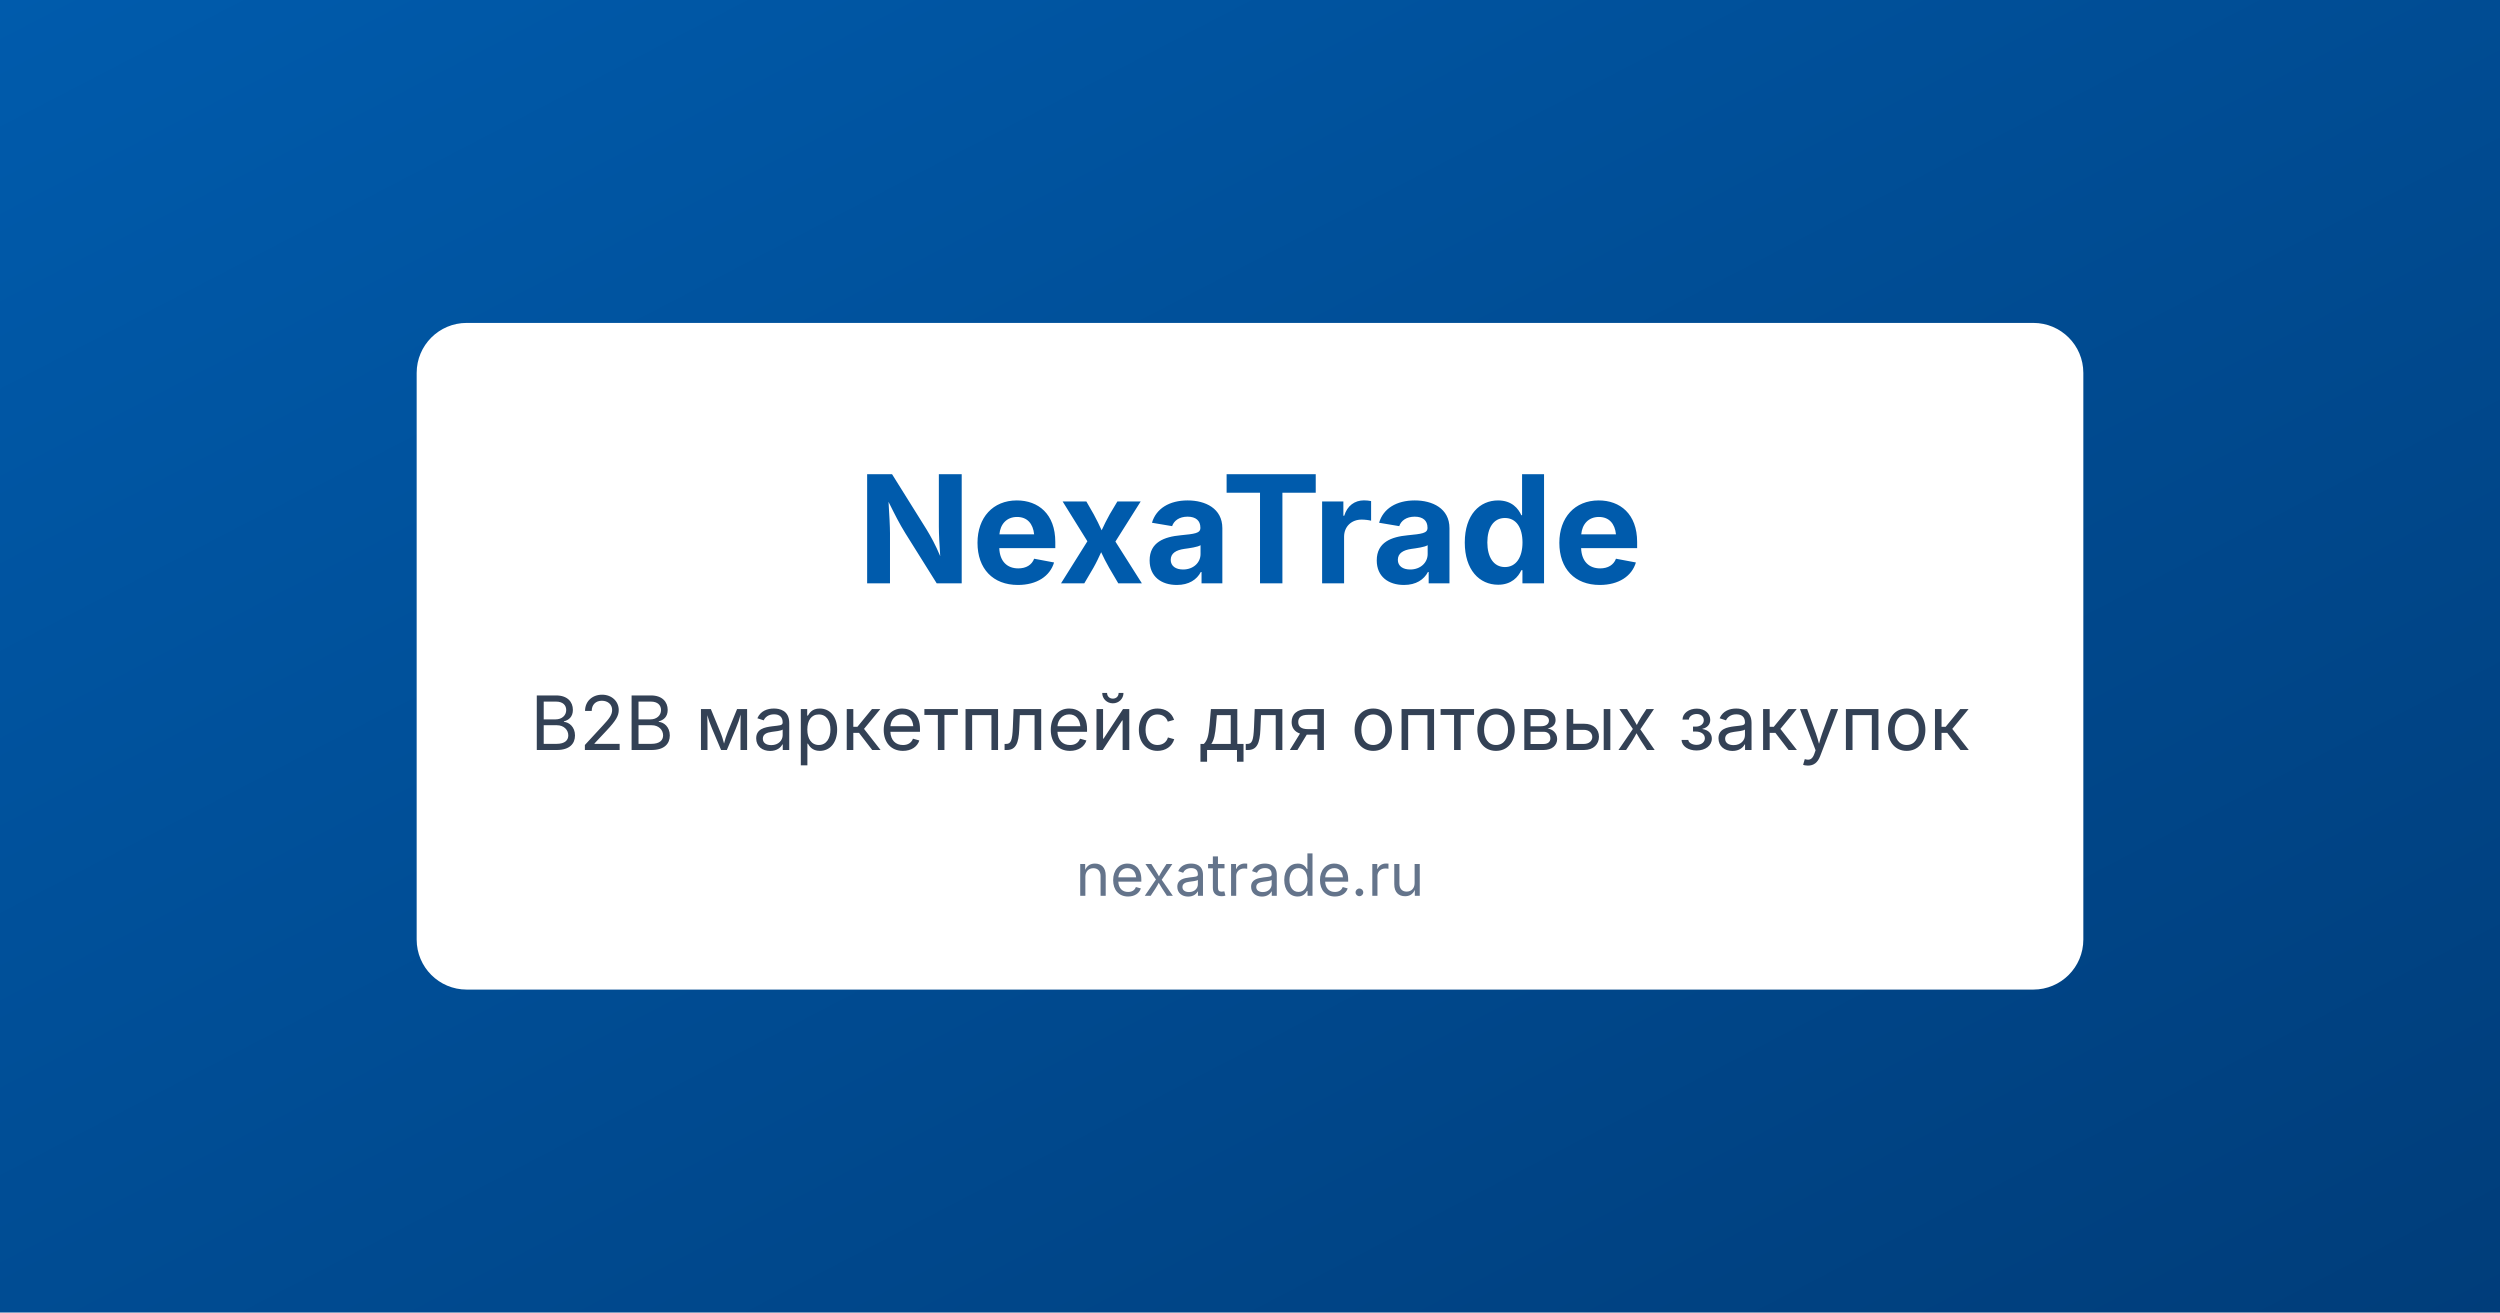
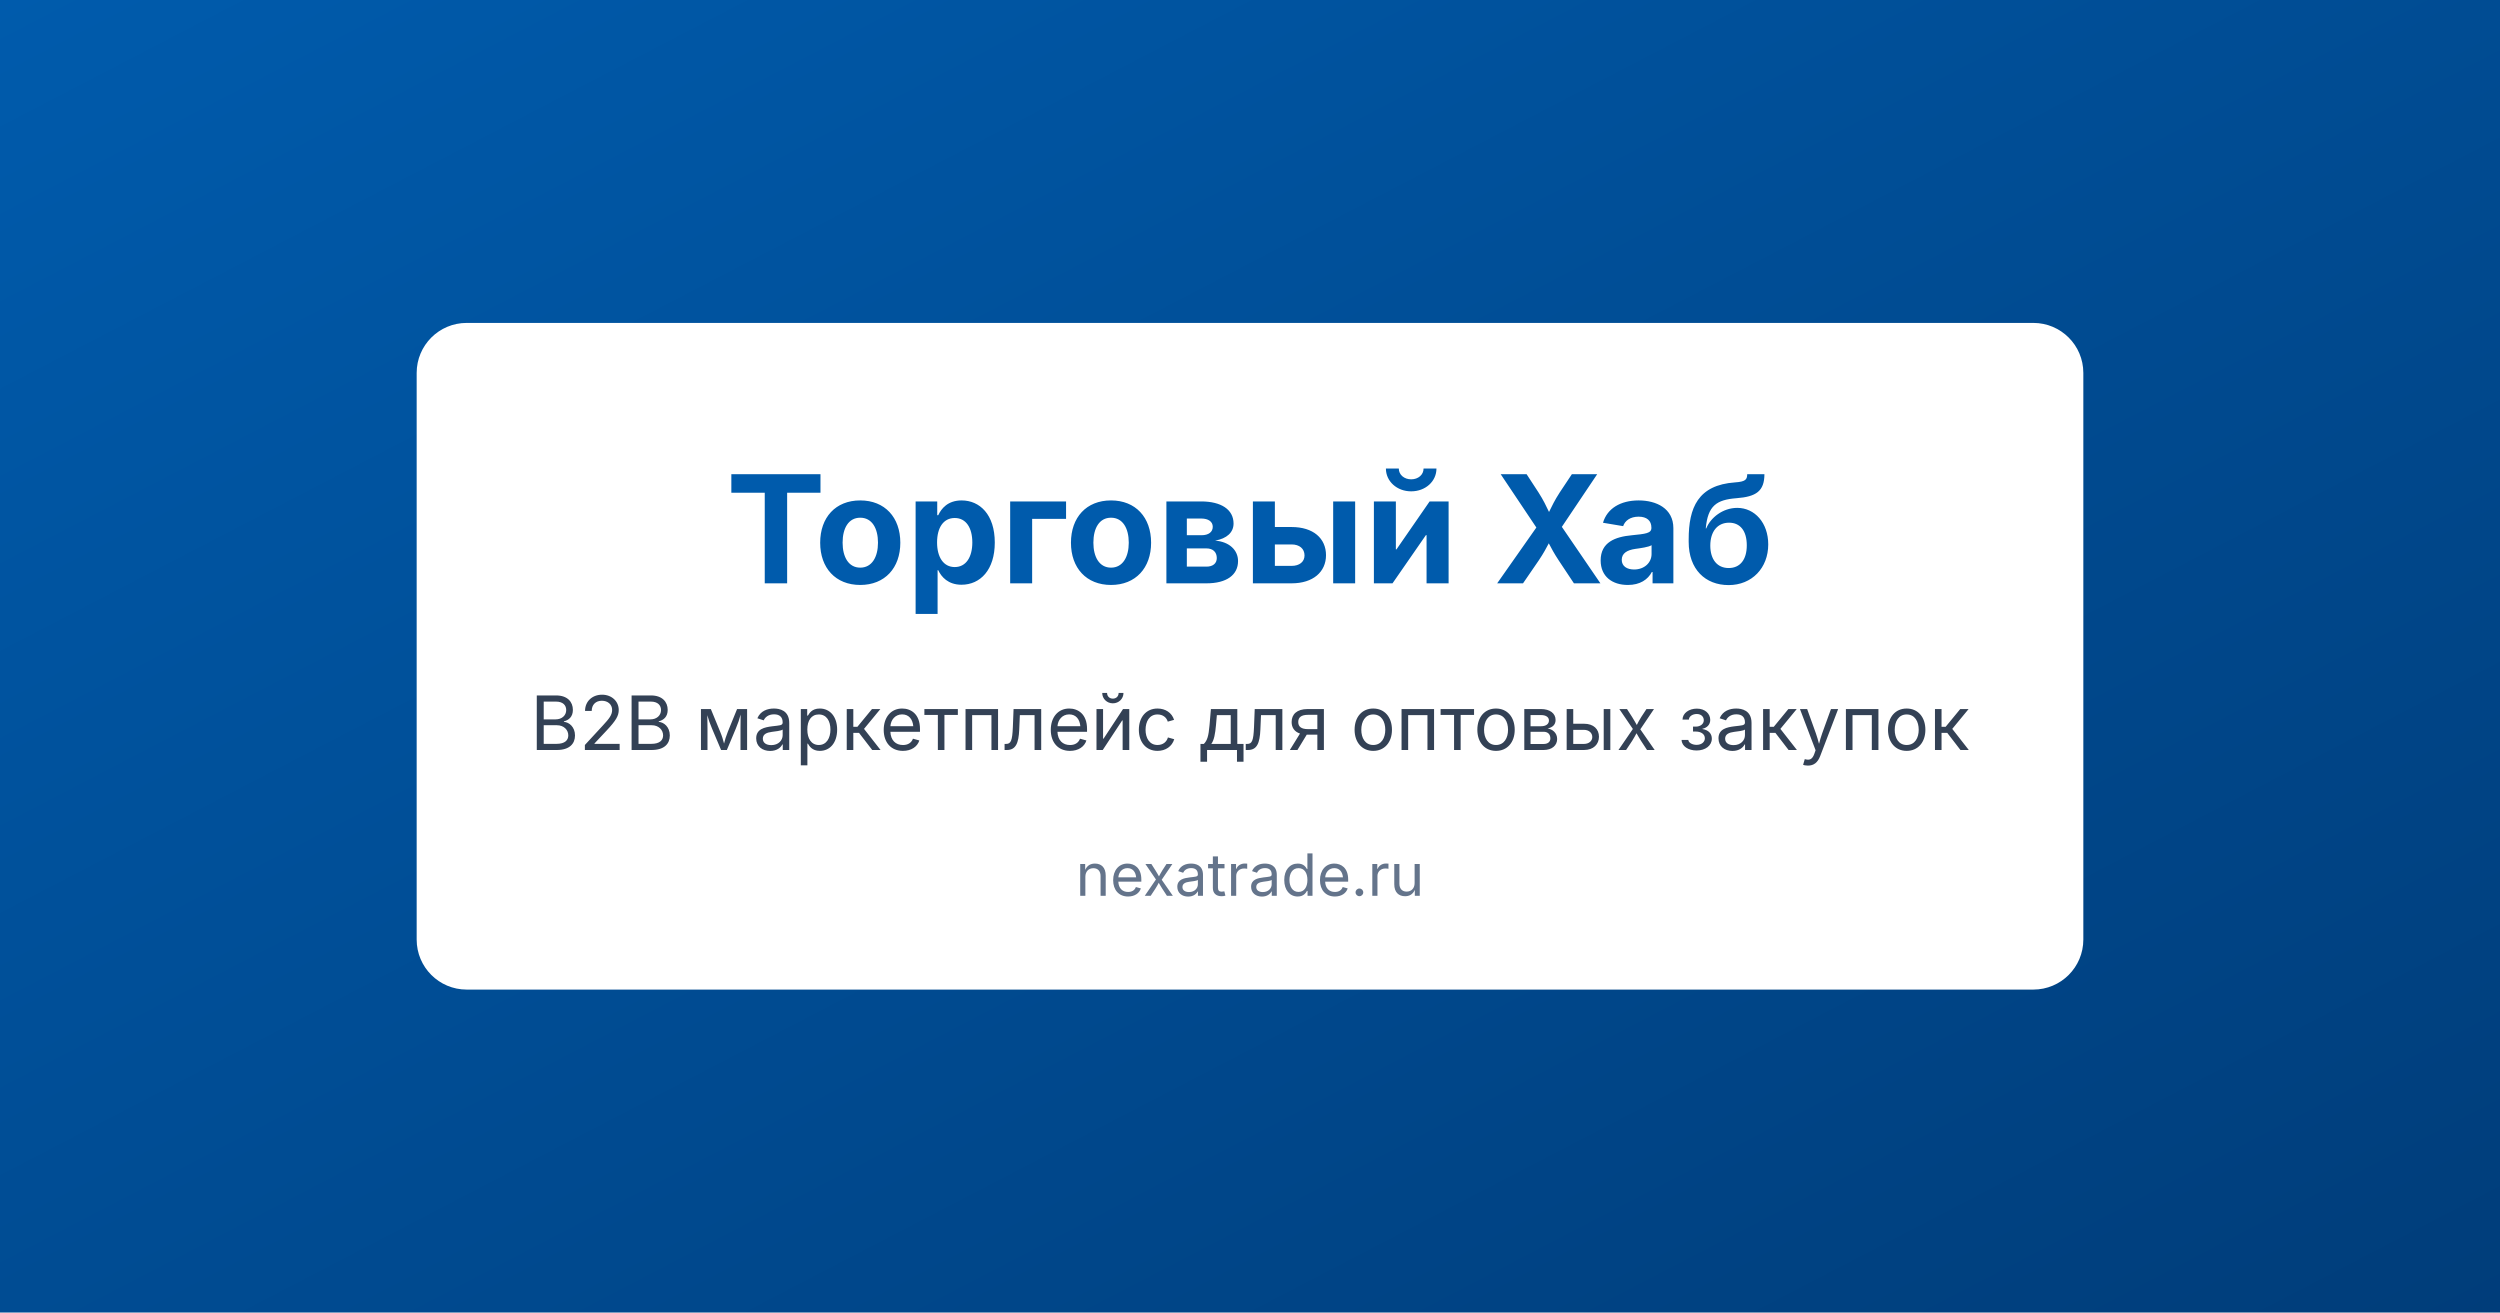
<svg xmlns="http://www.w3.org/2000/svg" width="1200" height="630" viewBox="0 0 1200 630">
  <defs>
    <linearGradient id="bg" x1="0" y1="0" x2="1" y2="1">
      <stop offset="0%" stop-color="#005BAC" />
      <stop offset="100%" stop-color="#003d7a" />
    </linearGradient>
  </defs>
  <rect width="1200" height="630" fill="url(#bg)" />
  <rect x="200" y="155" width="800" height="320" rx="24" fill="#ffffff" />
-   <text x="600" y="280" text-anchor="middle" font-family="system-ui, -apple-system, sans-serif" font-size="72" font-weight="700" fill="#005BAC">NexaTrade</text>
+   <text x="600" y="280" text-anchor="middle" font-family="system-ui, -apple-system, sans-serif" font-size="72" font-weight="700" fill="#005BAC">Торговый Хаб</text>
  <text x="600" y="360" text-anchor="middle" font-family="system-ui, -apple-system, sans-serif" font-size="36" fill="#334155">B2B маркетплейс для оптовых закупок</text>
  <text x="600" y="430" text-anchor="middle" font-family="system-ui, -apple-system, sans-serif" font-size="28" fill="#64748b">nexatrade.ru</text>
</svg>
